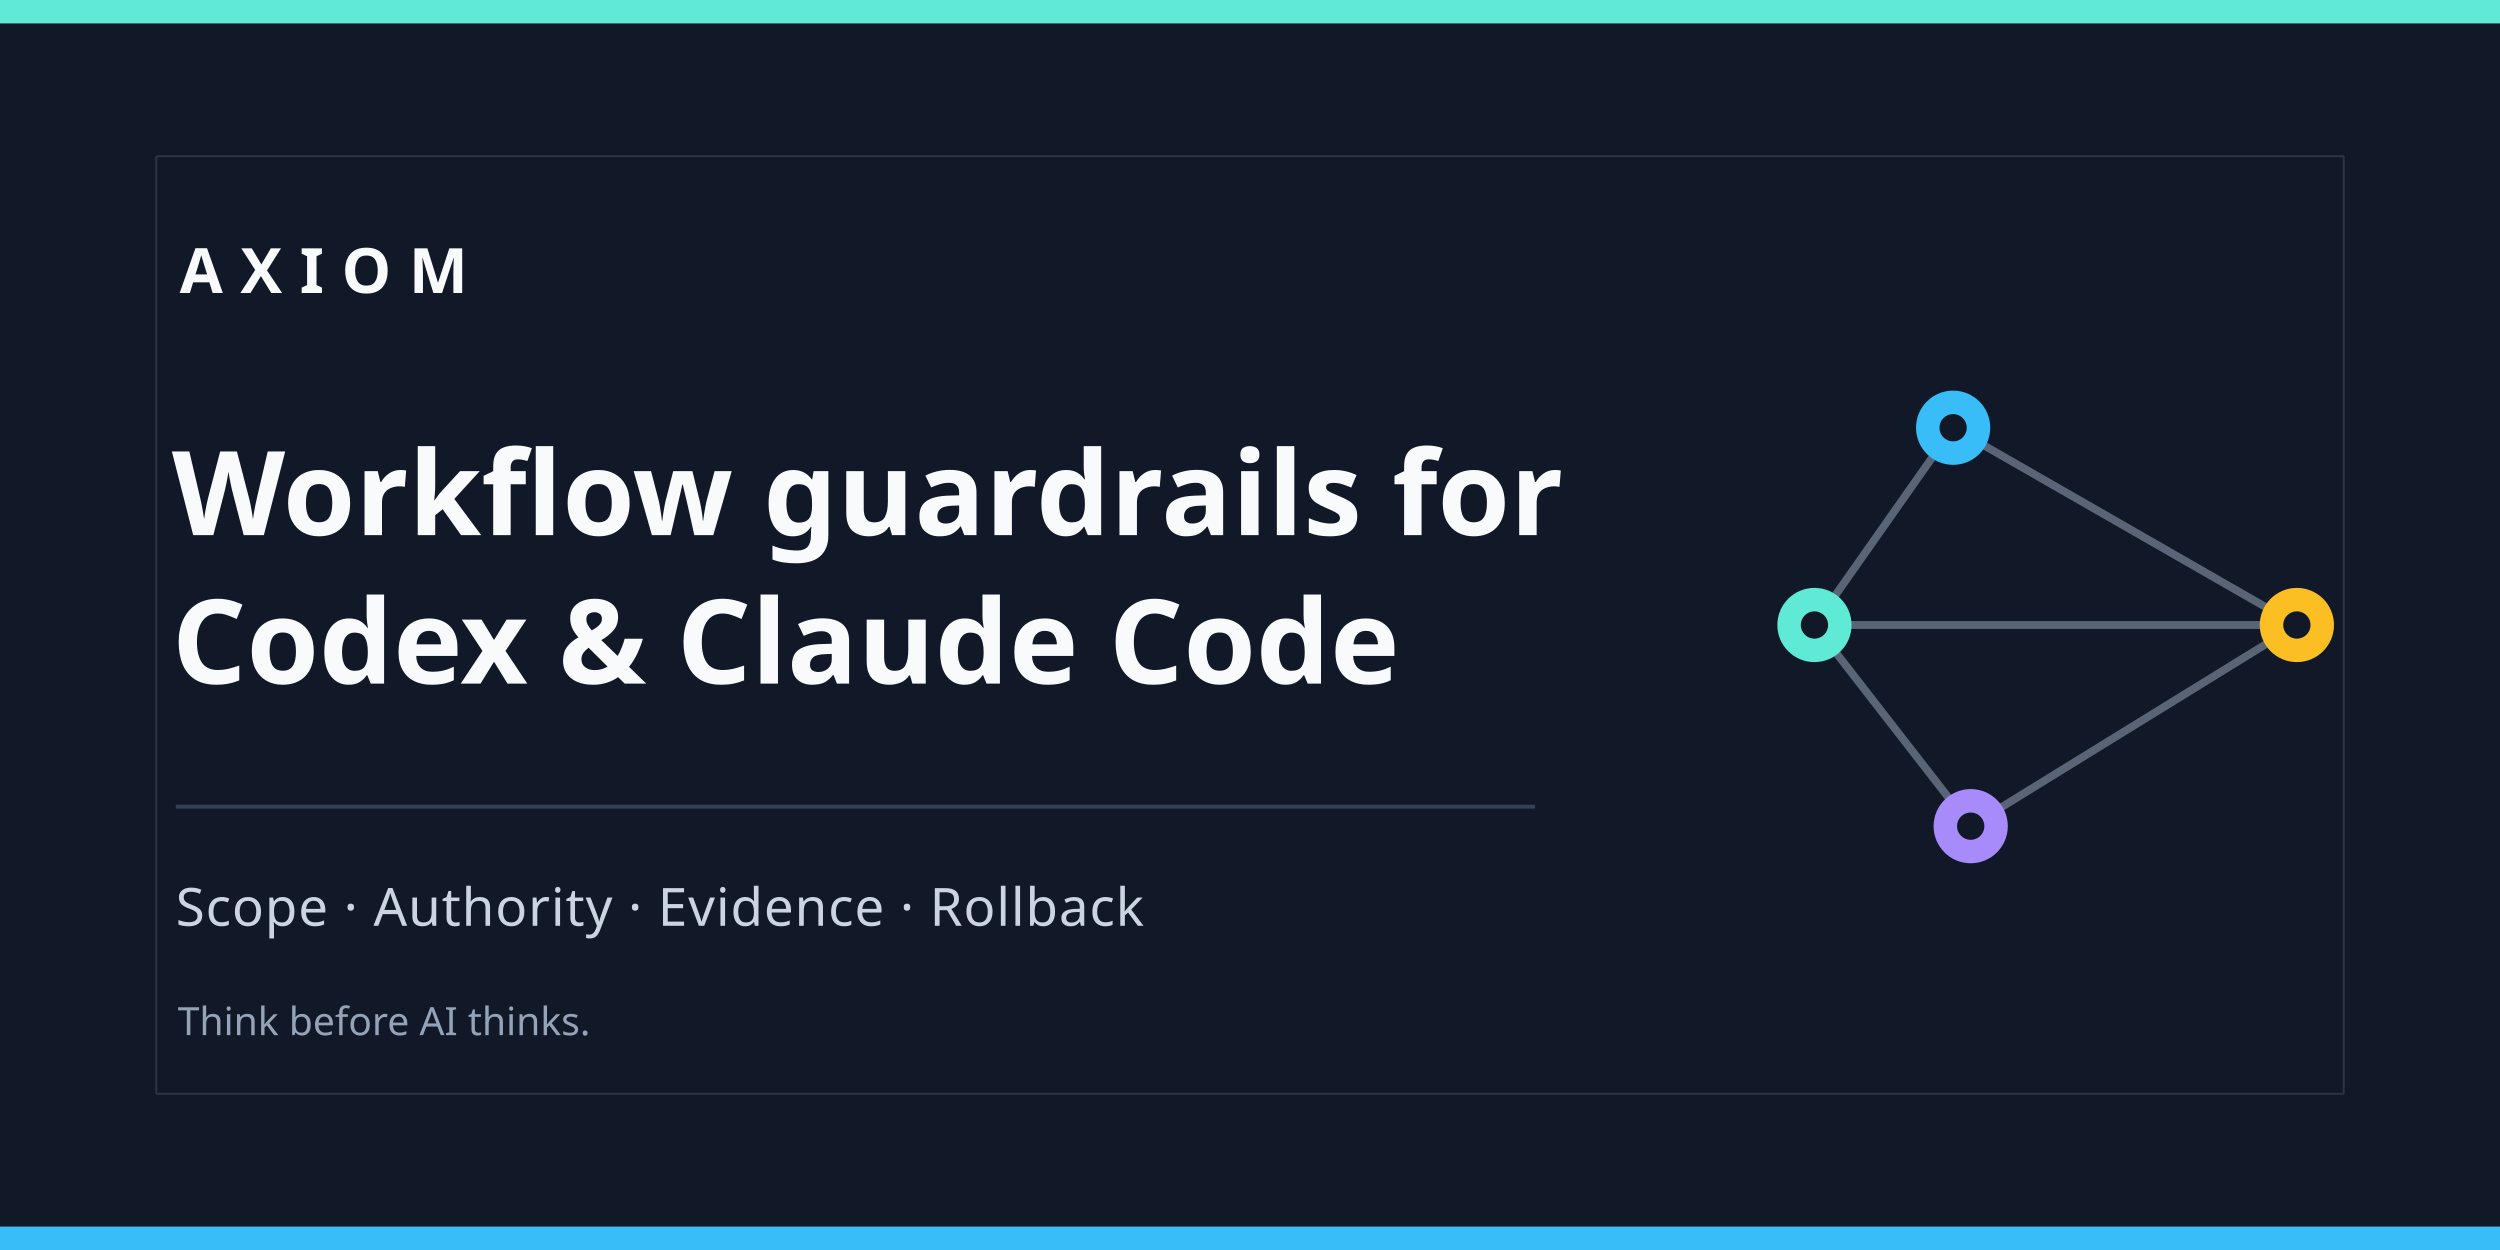
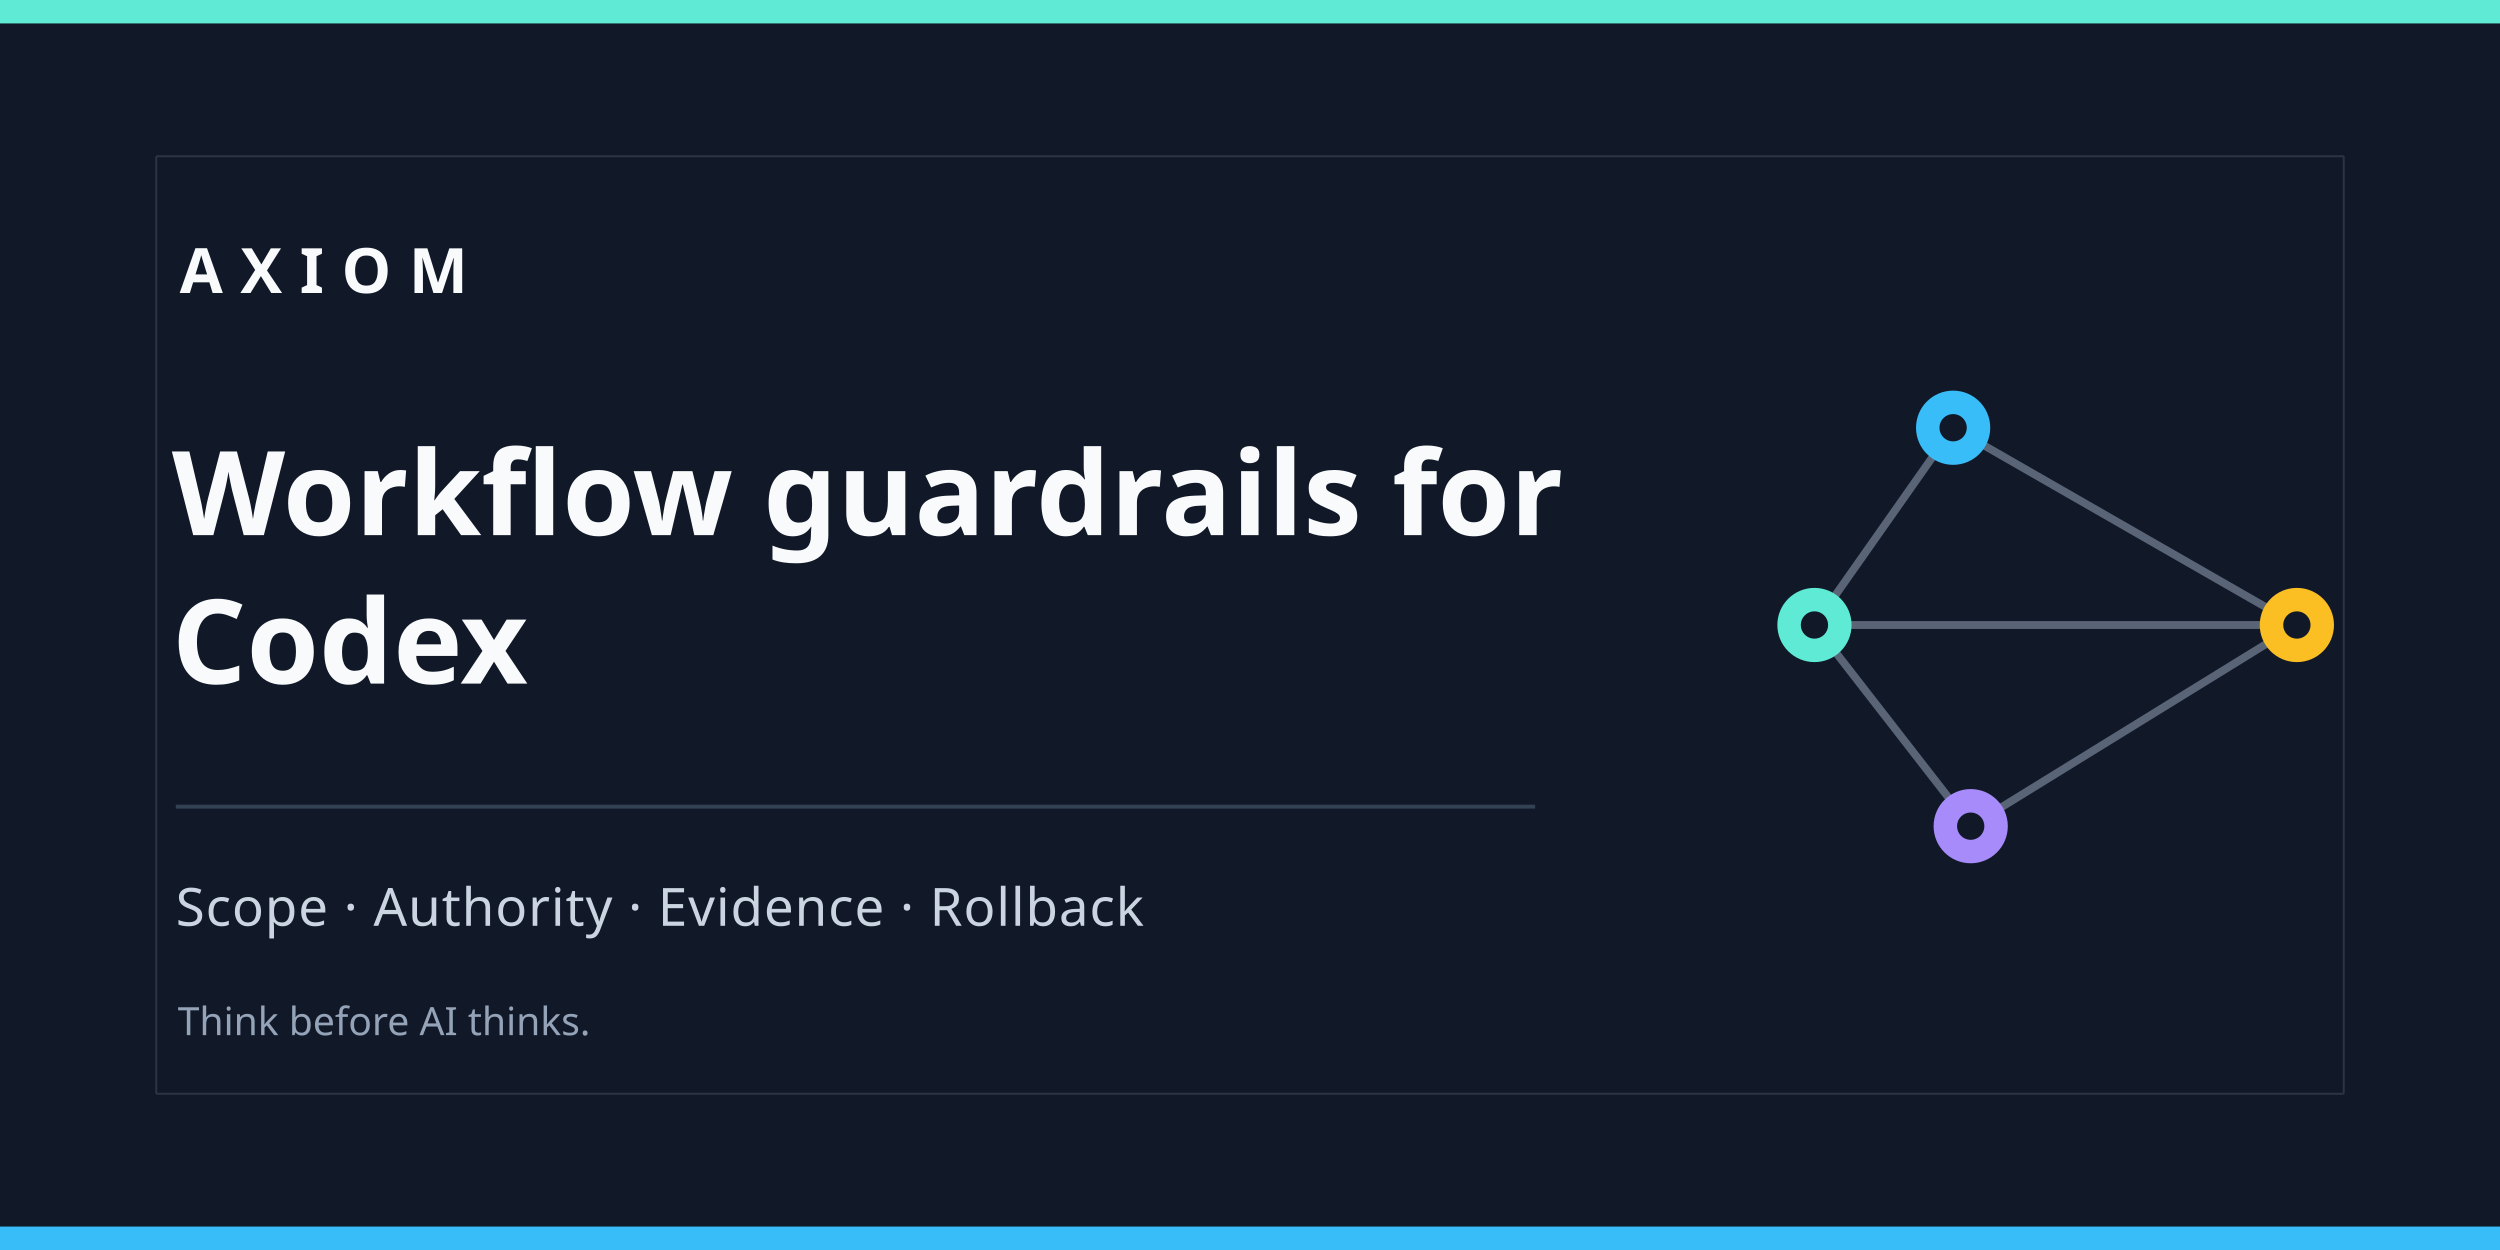
<svg xmlns="http://www.w3.org/2000/svg" width="1280" height="640" viewBox="0 0 1280 640" role="img" aria-labelledby="title description">
  <rect width="1280" height="640" fill="#111827" />
  <path d="M0 0H1280V12H0Z" fill="#5EEAD4" />
  <path d="M0 628H1280V640H0Z" fill="#38BDF8" />
  <g opacity="0.14" stroke="#E5E7EB" stroke-width="1">
    <path d="M80 80H1200" />
    <path d="M80 560H1200" />
    <path d="M80 80V560" />
    <path d="M1200 80V560" />
  </g>
  <g transform="translate(905 143)">
    <path d="M24 177H271M24 177L95 76M24 177L104 280M95 76L271 177M104 280L271 177" fill="none" stroke="#94A3B8" stroke-width="4" opacity="0.55" />
    <circle cx="24" cy="177" r="19" fill="#5EEAD4" />
    <circle cx="95" cy="76" r="19" fill="#38BDF8" />
    <circle cx="104" cy="280" r="19" fill="#A78BFA" />
    <circle cx="271" cy="177" r="19" fill="#FBBF24" />
    <circle cx="24" cy="177" r="7" fill="#111827" />
    <circle cx="95" cy="76" r="7" fill="#111827" />
    <circle cx="104" cy="280" r="7" fill="#111827" />
    <circle cx="271" cy="177" r="7" fill="#111827" />
  </g>
  <g fill="#F8FAFC" font-family="Noto Sans, DejaVu Sans, sans-serif">
    <text x="92" y="150" font-size="32" font-weight="700" letter-spacing="9">AXIOM</text>
    <text x="88" y="274" font-size="60" font-weight="700">Workflow guardrails for</text>
-     <text x="88" y="350" font-size="60" font-weight="700">Codex &amp; Claude Code</text>
+     <text x="88" y="350" font-size="60" font-weight="700">Codex</text>
  </g>
  <rect x="90" y="412" width="696" height="2" fill="#334155" />
  <text x="90" y="474" fill="#CBD5E1" font-family="Noto Sans, DejaVu Sans, sans-serif" font-size="27" font-weight="500" letter-spacing="0.5">Scope  ·  Authority  ·  Evidence  ·  Rollback</text>
  <text x="91" y="530" fill="#94A3B8" font-family="Noto Sans, DejaVu Sans, sans-serif" font-size="20">Think before AI thinks.</text>
</svg>
